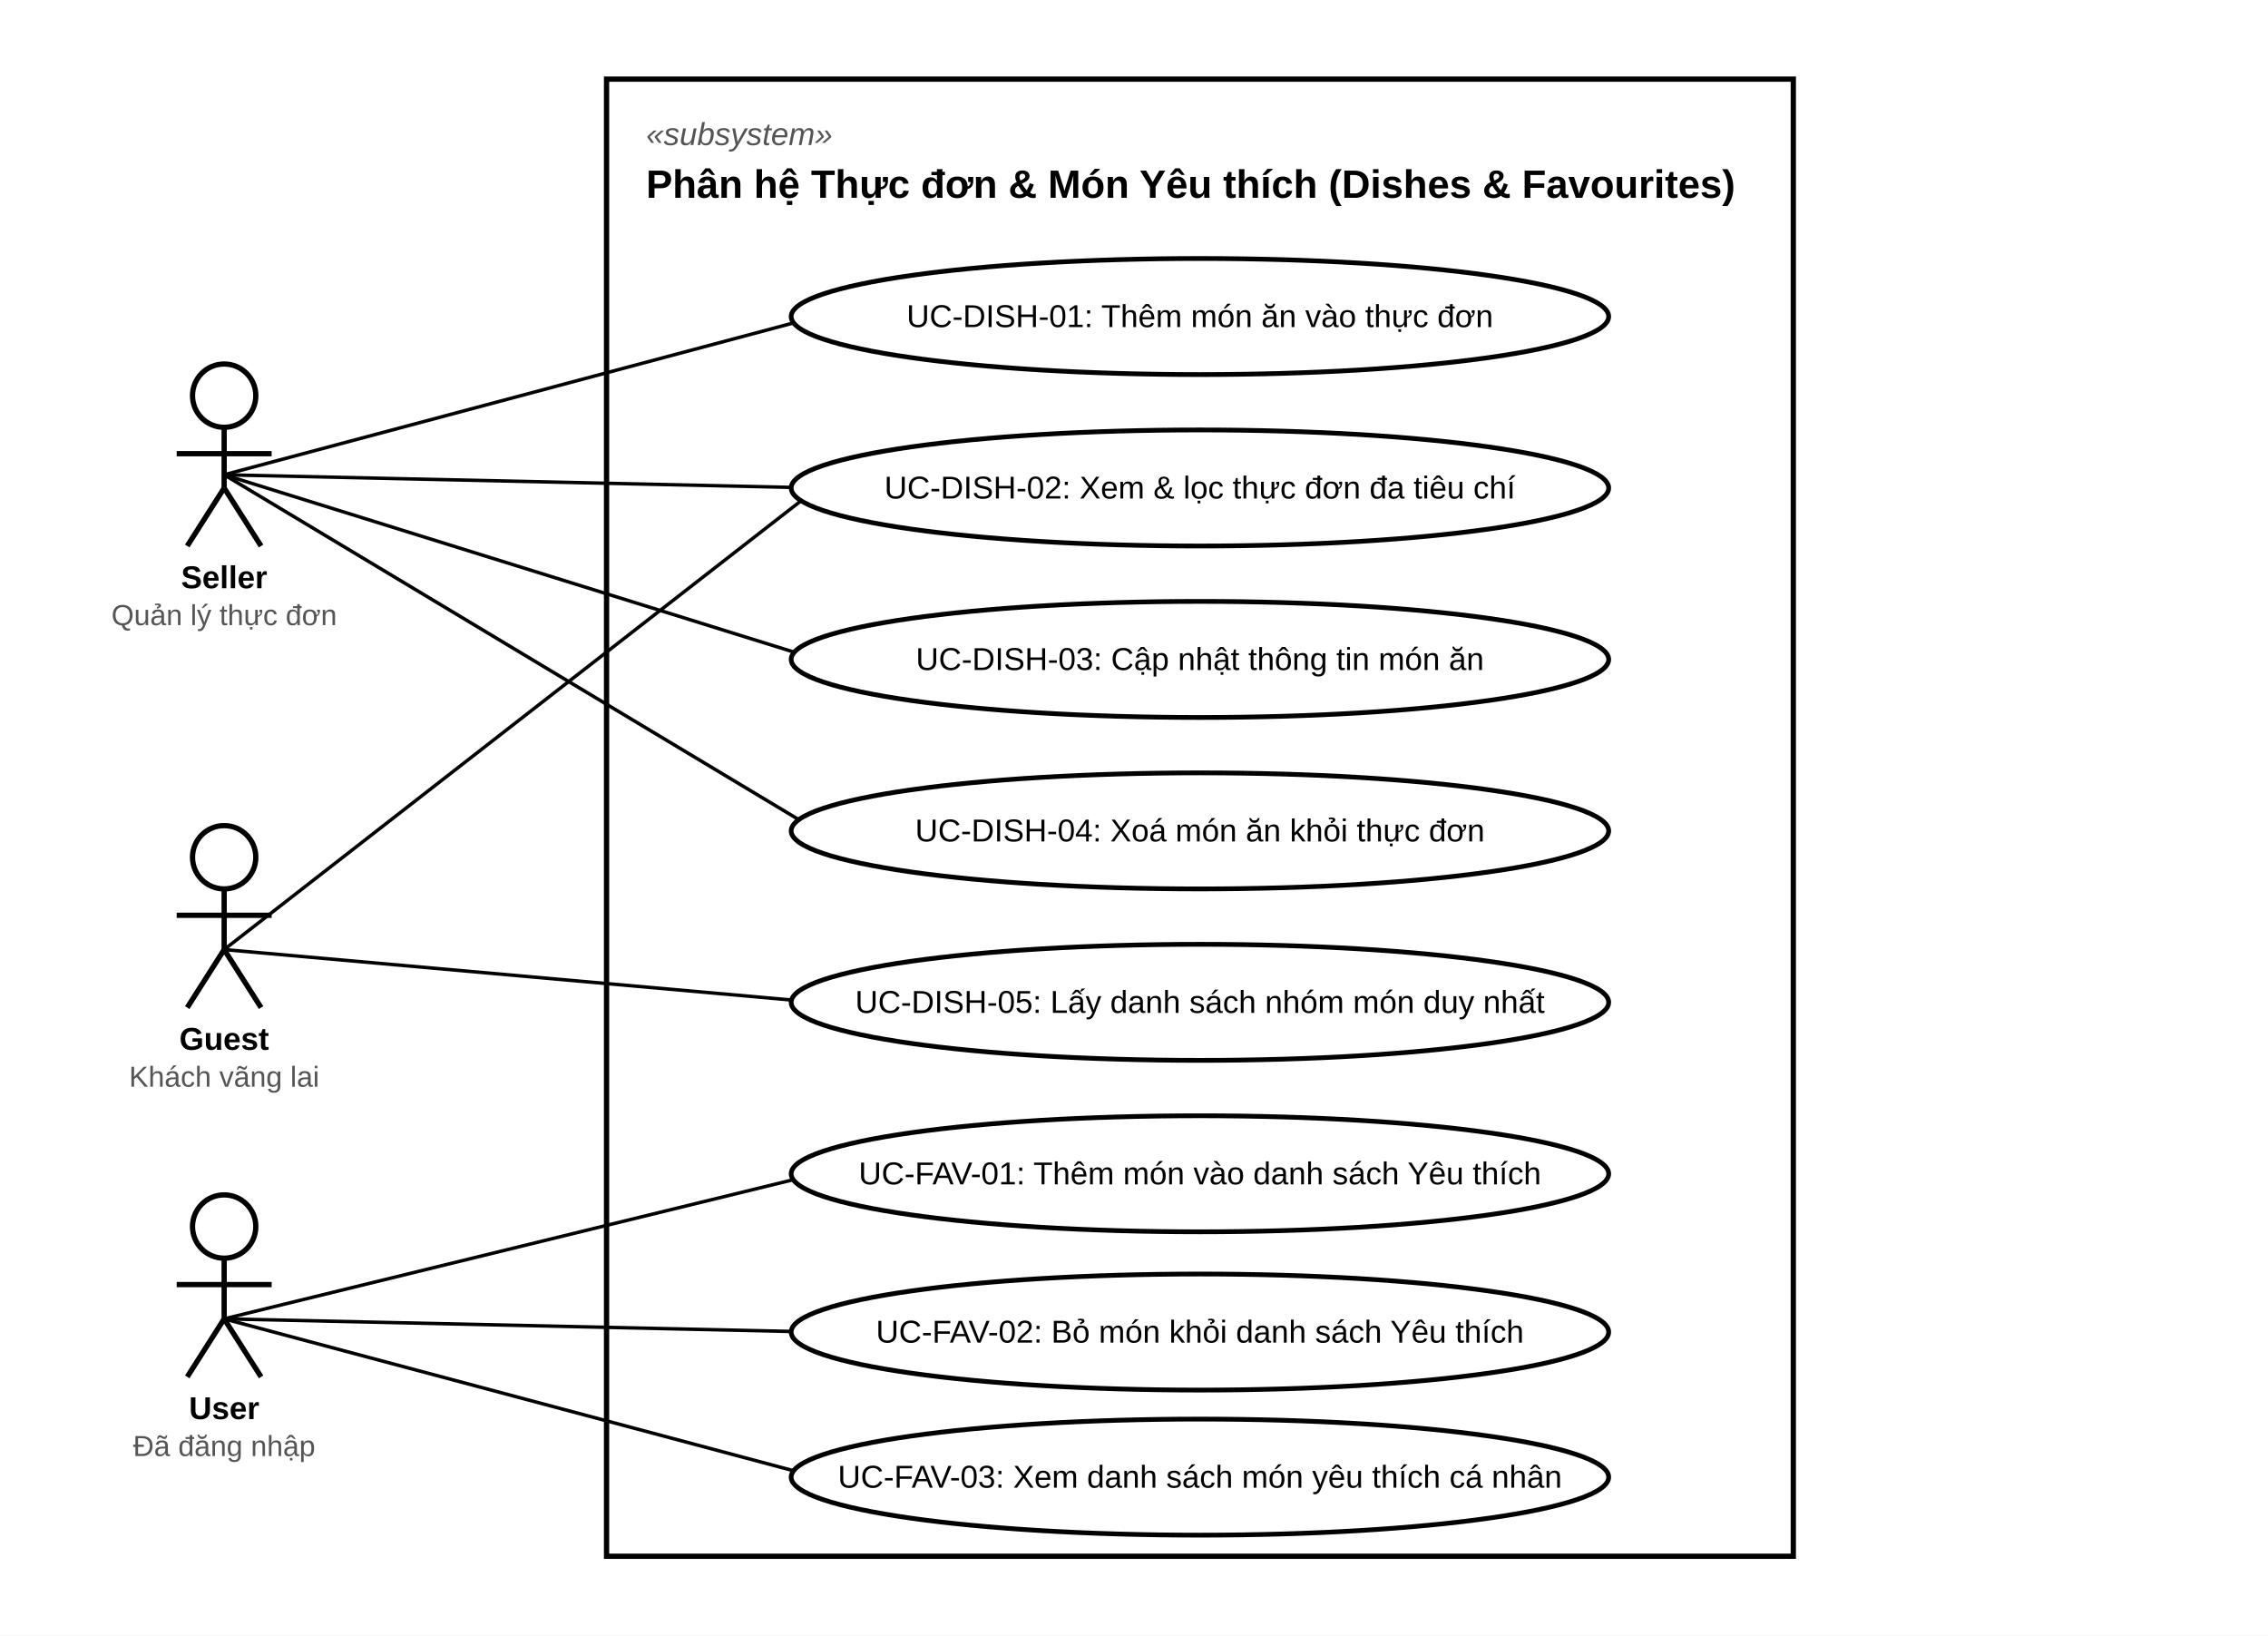
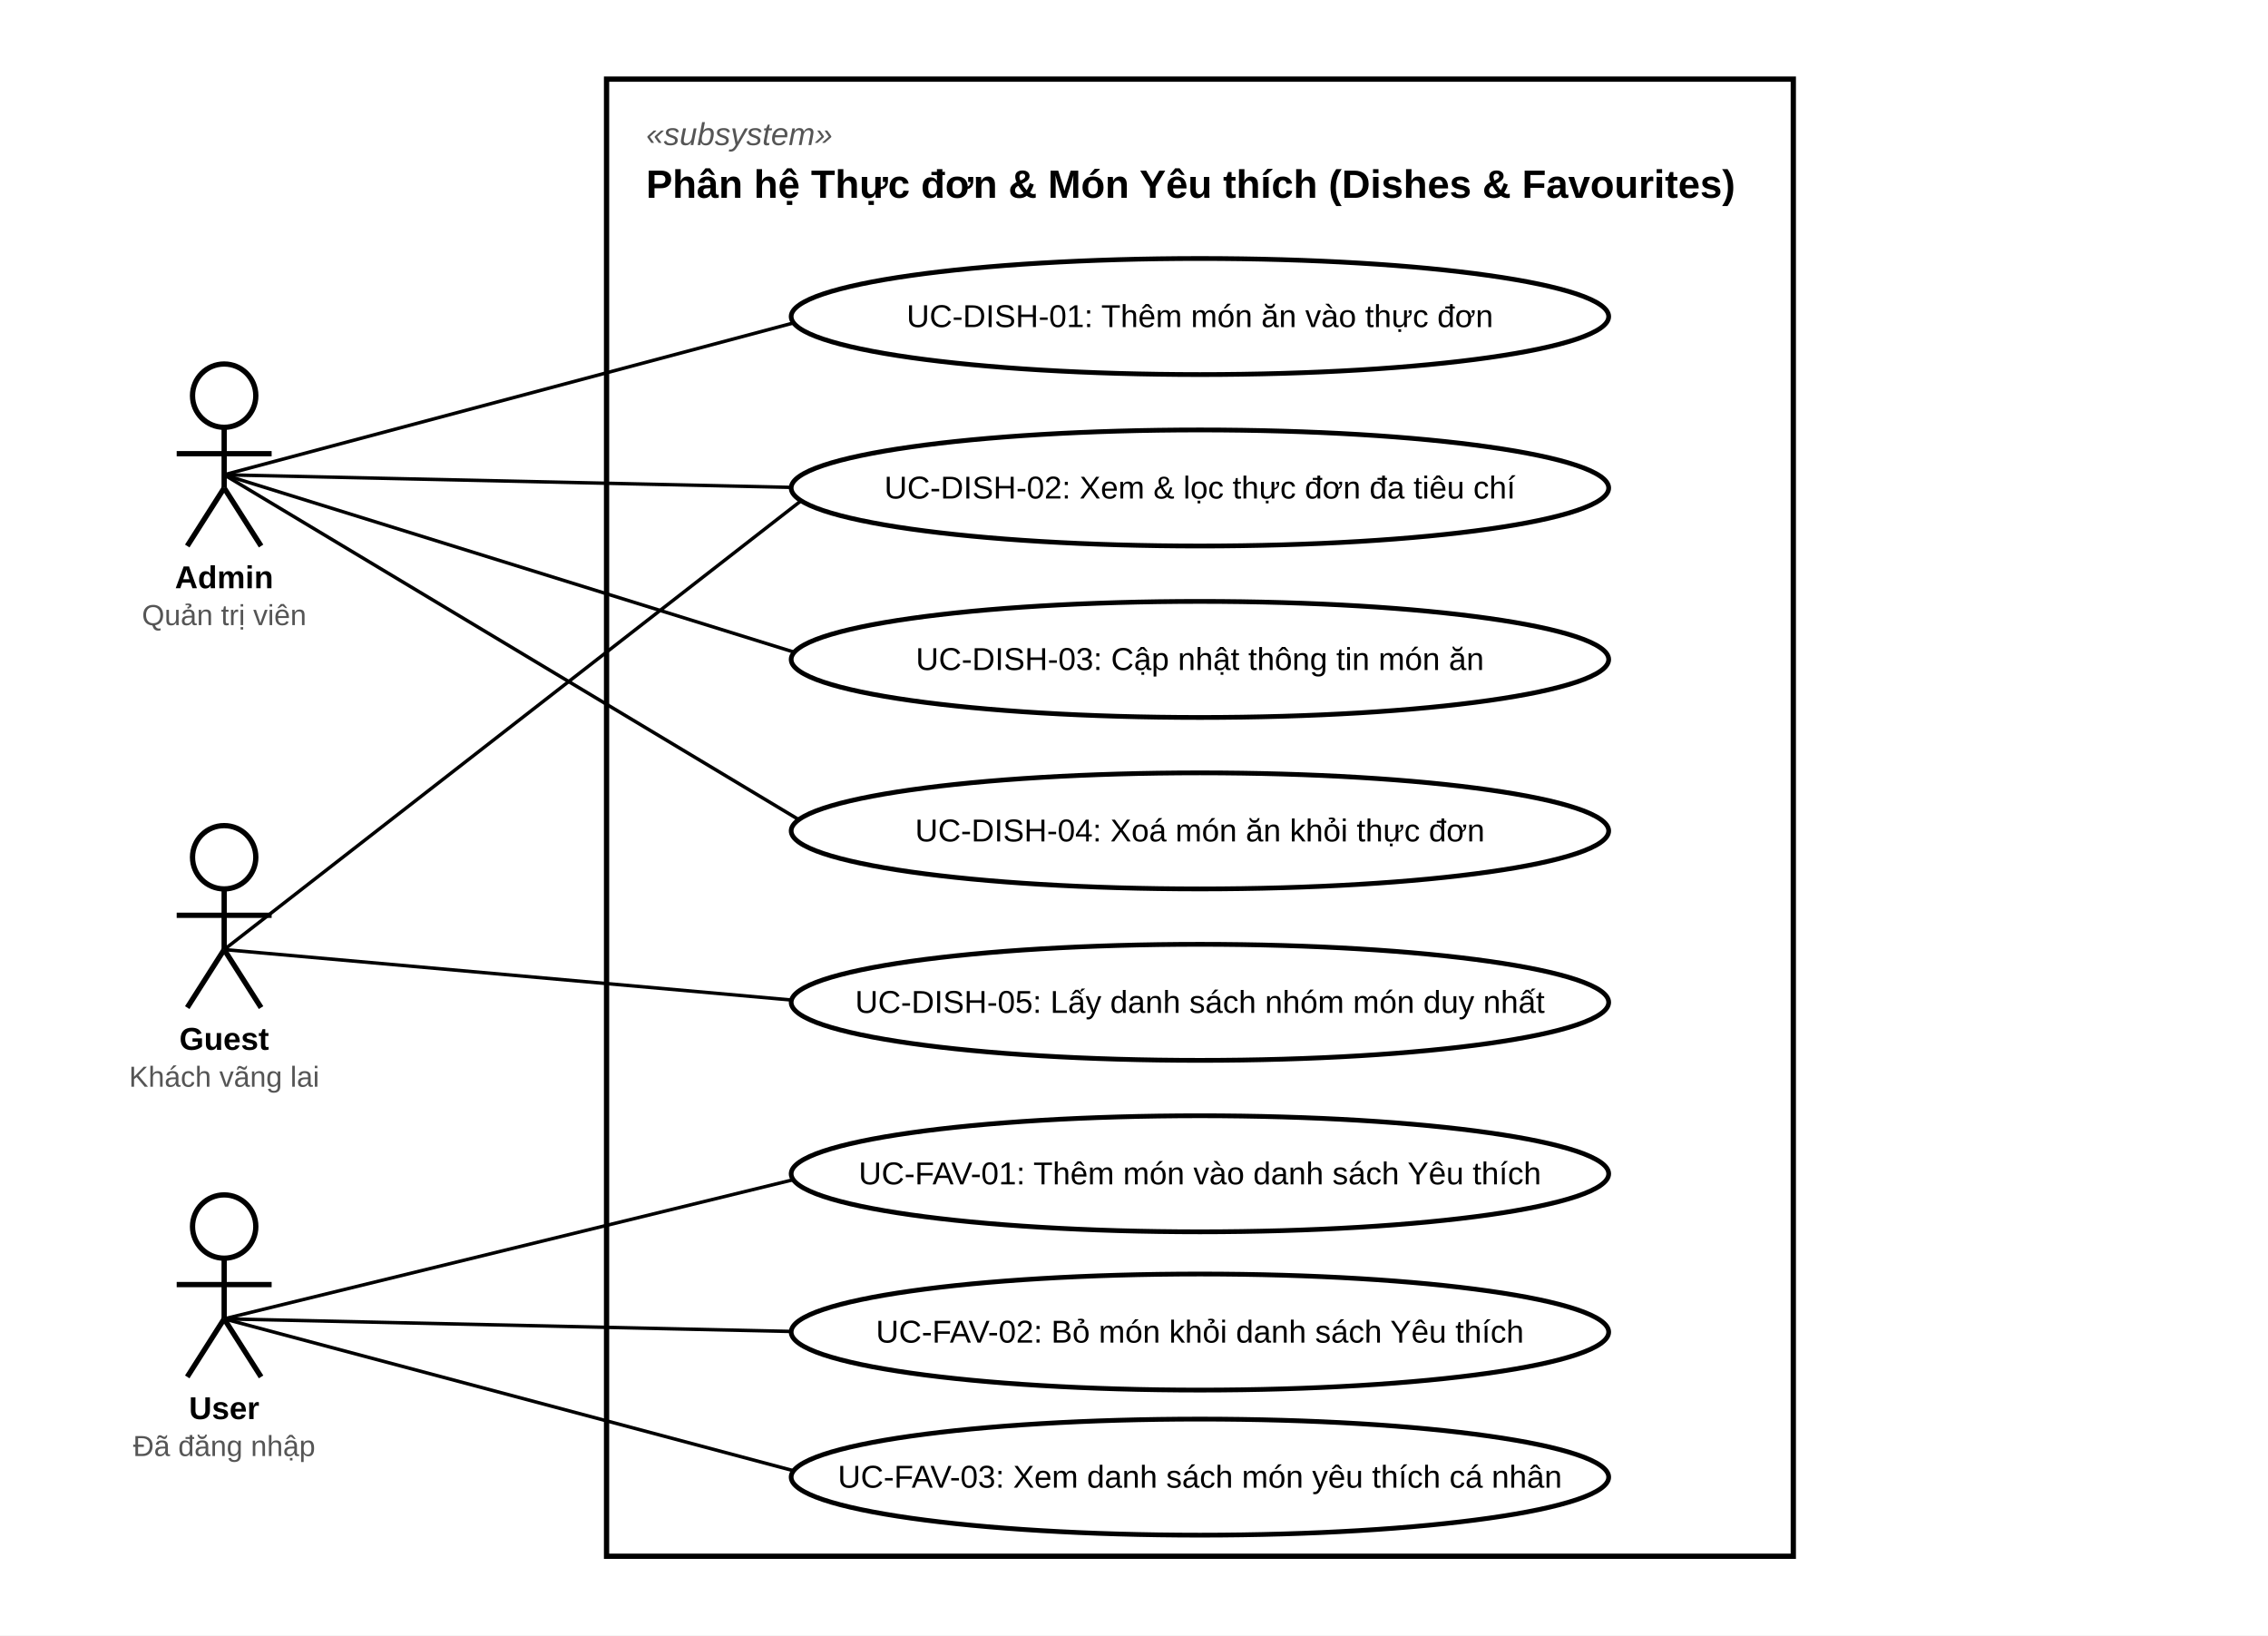
<svg xmlns="http://www.w3.org/2000/svg" viewBox="0 0 860 620" width="100%" height="100%">
  <rect width="860" height="620" fill="#FFFFFF" />
  <rect x="230" y="30" width="450" height="560" fill="#FFFFFF" stroke="#000000" stroke-width="2" />
  <text x="245" y="55" font-family="Arial, sans-serif" font-size="12" font-style="italic" fill="#555555">«subsystem»</text>
  <text x="245" y="75" font-family="Arial, sans-serif" font-size="15" font-weight="bold" fill="#000000">Phân hệ Thực đơn &amp; Món Yêu thích (Dishes &amp; Favourites)</text>
  <line x1="85" y1="180" x2="310" y2="120" stroke="#000000" stroke-width="1.3" />
  <line x1="85" y1="180" x2="310" y2="185" stroke="#000000" stroke-width="1.3" />
  <line x1="85" y1="180" x2="310" y2="250" stroke="#000000" stroke-width="1.3" />
  <line x1="85" y1="180" x2="310" y2="315" stroke="#000000" stroke-width="1.3" />
  <line x1="85" y1="360" x2="310" y2="185" stroke="#000000" stroke-width="1.3" />
  <line x1="85" y1="360" x2="310" y2="380" stroke="#000000" stroke-width="1.3" />
  <line x1="85" y1="500" x2="310" y2="445" stroke="#000000" stroke-width="1.3" />
  <line x1="85" y1="500" x2="310" y2="505" stroke="#000000" stroke-width="1.3" />
  <line x1="85" y1="500" x2="310" y2="560" stroke="#000000" stroke-width="1.3" />
  <g>
    <ellipse cx="455" cy="120" rx="155" ry="22" fill="#FFFFFF" stroke="#000000" stroke-width="1.8" />
    <text x="455" y="124" text-anchor="middle" font-family="Arial, sans-serif" font-size="12" fill="#000000">UC-DISH-01: Thêm món ăn vào thực đơn</text>
  </g>
  <g>
    <ellipse cx="455" cy="185" rx="155" ry="22" fill="#FFFFFF" stroke="#000000" stroke-width="1.8" />
    <text x="455" y="189" text-anchor="middle" font-family="Arial, sans-serif" font-size="12" fill="#000000">UC-DISH-02: Xem &amp; lọc thực đơn đa tiêu chí</text>
  </g>
  <g>
    <ellipse cx="455" cy="250" rx="155" ry="22" fill="#FFFFFF" stroke="#000000" stroke-width="1.8" />
    <text x="455" y="254" text-anchor="middle" font-family="Arial, sans-serif" font-size="12" fill="#000000">UC-DISH-03: Cập nhật thông tin món ăn</text>
  </g>
  <g>
    <ellipse cx="455" cy="315" rx="155" ry="22" fill="#FFFFFF" stroke="#000000" stroke-width="1.8" />
    <text x="455" y="319" text-anchor="middle" font-family="Arial, sans-serif" font-size="12" fill="#000000">UC-DISH-04: Xoá món ăn khỏi thực đơn</text>
  </g>
  <g>
    <ellipse cx="455" cy="380" rx="155" ry="22" fill="#FFFFFF" stroke="#000000" stroke-width="1.8" />
    <text x="455" y="384" text-anchor="middle" font-family="Arial, sans-serif" font-size="12" fill="#000000">UC-DISH-05: Lấy danh sách nhóm món duy nhất</text>
  </g>
  <g>
    <ellipse cx="455" cy="445" rx="155" ry="22" fill="#FFFFFF" stroke="#000000" stroke-width="1.8" />
    <text x="455" y="449" text-anchor="middle" font-family="Arial, sans-serif" font-size="12" fill="#000000">UC-FAV-01: Thêm món vào danh sách Yêu thích</text>
  </g>
  <g>
    <ellipse cx="455" cy="505" rx="155" ry="22" fill="#FFFFFF" stroke="#000000" stroke-width="1.8" />
    <text x="455" y="509" text-anchor="middle" font-family="Arial, sans-serif" font-size="12" fill="#000000">UC-FAV-02: Bỏ món khỏi danh sách Yêu thích</text>
  </g>
  <g>
    <ellipse cx="455" cy="560" rx="155" ry="22" fill="#FFFFFF" stroke="#000000" stroke-width="1.8" />
    <text x="455" y="564" text-anchor="middle" font-family="Arial, sans-serif" font-size="12" fill="#000000">UC-FAV-03: Xem danh sách món yêu thích cá nhân</text>
  </g>
  <g>
    <circle cx="85" cy="150" r="12" fill="#FFFFFF" stroke="#000000" stroke-width="2" />
    <line x1="85" y1="162" x2="85" y2="185" stroke="#000000" stroke-width="2" />
    <line x1="67" y1="172" x2="103" y2="172" stroke="#000000" stroke-width="2" />
    <line x1="85" y1="185" x2="71" y2="207" stroke="#000000" stroke-width="2" />
    <line x1="85" y1="185" x2="99" y2="207" stroke="#000000" stroke-width="2" />
-     <text x="85" y="223" text-anchor="middle" font-family="Arial, sans-serif" font-size="12" font-weight="bold" fill="#000000">Seller</text>
-     <text x="85" y="237" text-anchor="middle" font-family="Arial, sans-serif" font-size="11" fill="#555555">Quản lý thực đơn</text>
+     <text x="85" y="223" text-anchor="middle" font-family="Arial, sans-serif" font-size="12" font-weight="bold" fill="#000000">Admin</text>
+     <text x="85" y="237" text-anchor="middle" font-family="Arial, sans-serif" font-size="11" fill="#555555">Quản trị viên</text>
  </g>
  <g>
    <circle cx="85" cy="325" r="12" fill="#FFFFFF" stroke="#000000" stroke-width="2" />
    <line x1="85" y1="337" x2="85" y2="360" stroke="#000000" stroke-width="2" />
    <line x1="67" y1="347" x2="103" y2="347" stroke="#000000" stroke-width="2" />
    <line x1="85" y1="360" x2="71" y2="382" stroke="#000000" stroke-width="2" />
    <line x1="85" y1="360" x2="99" y2="382" stroke="#000000" stroke-width="2" />
    <text x="85" y="398" text-anchor="middle" font-family="Arial, sans-serif" font-size="12" font-weight="bold" fill="#000000">Guest</text>
    <text x="85" y="412" text-anchor="middle" font-family="Arial, sans-serif" font-size="11" fill="#555555">Khách vãng lai</text>
  </g>
  <g>
    <circle cx="85" cy="465" r="12" fill="#FFFFFF" stroke="#000000" stroke-width="2" />
    <line x1="85" y1="477" x2="85" y2="500" stroke="#000000" stroke-width="2" />
    <line x1="67" y1="487" x2="103" y2="487" stroke="#000000" stroke-width="2" />
    <line x1="85" y1="500" x2="71" y2="522" stroke="#000000" stroke-width="2" />
    <line x1="85" y1="500" x2="99" y2="522" stroke="#000000" stroke-width="2" />
    <text x="85" y="538" text-anchor="middle" font-family="Arial, sans-serif" font-size="12" font-weight="bold" fill="#000000">User</text>
    <text x="85" y="552" text-anchor="middle" font-family="Arial, sans-serif" font-size="11" fill="#555555">Đã đăng nhập</text>
  </g>
</svg>
